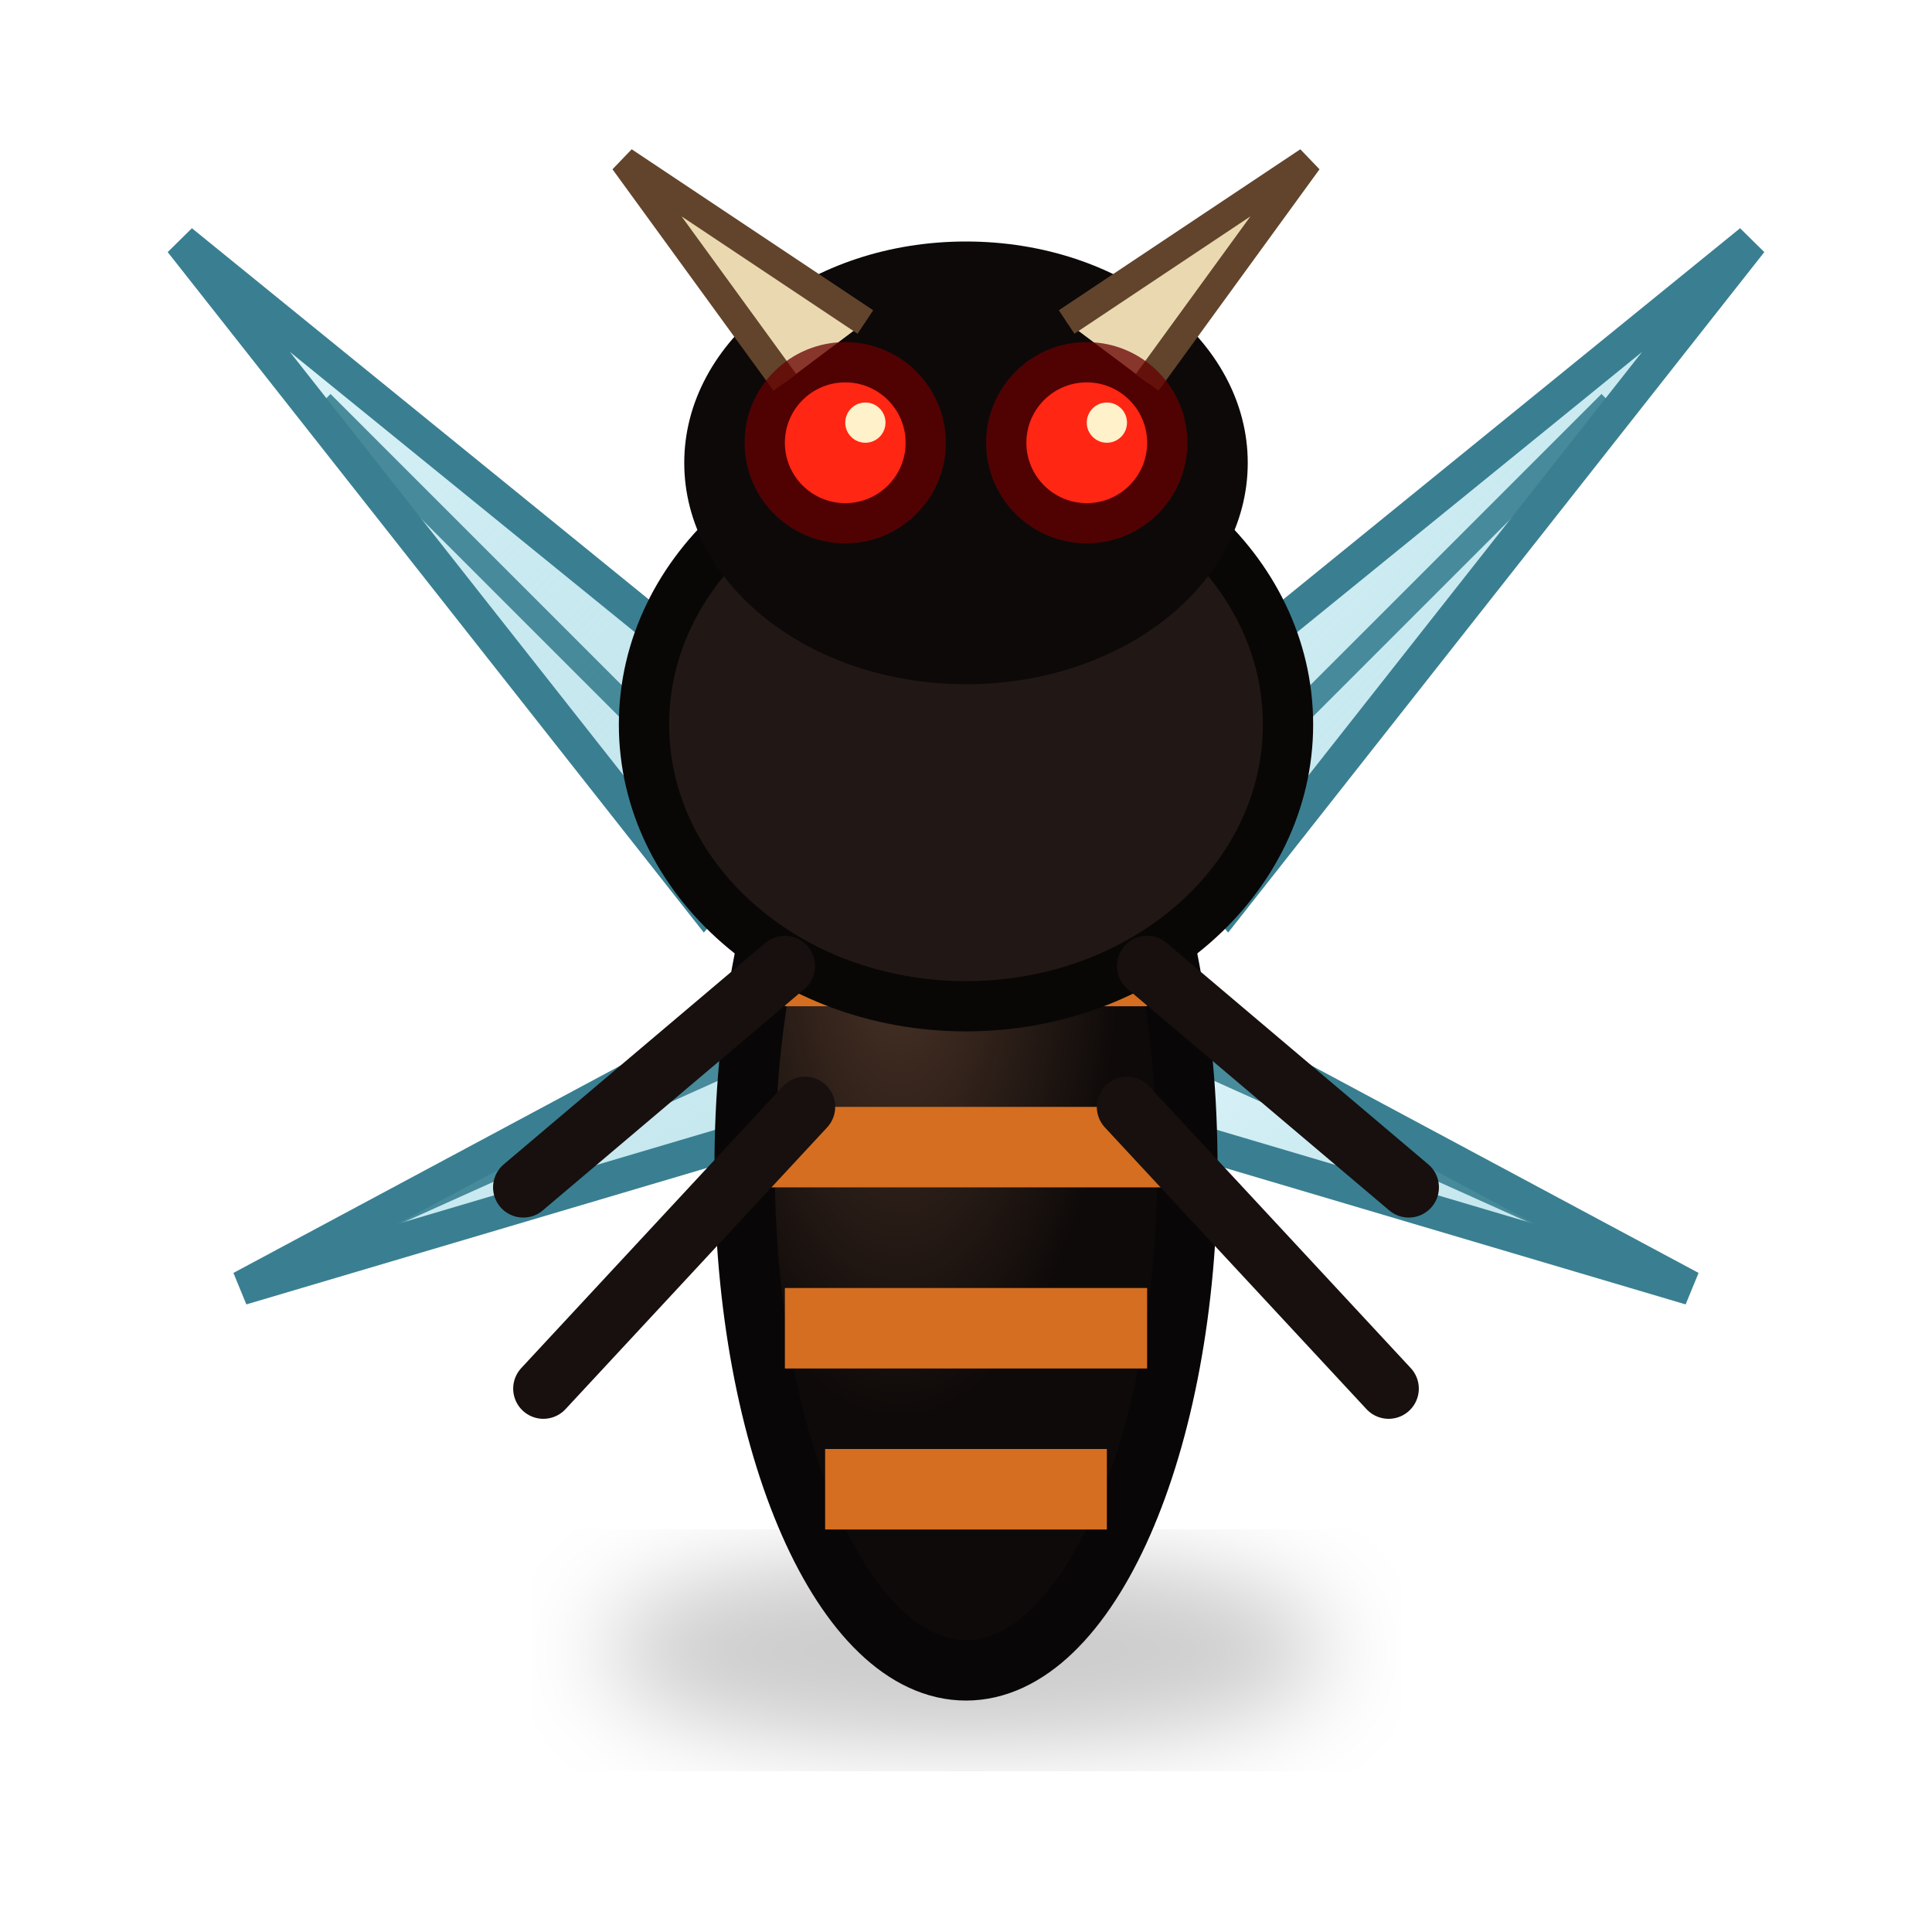
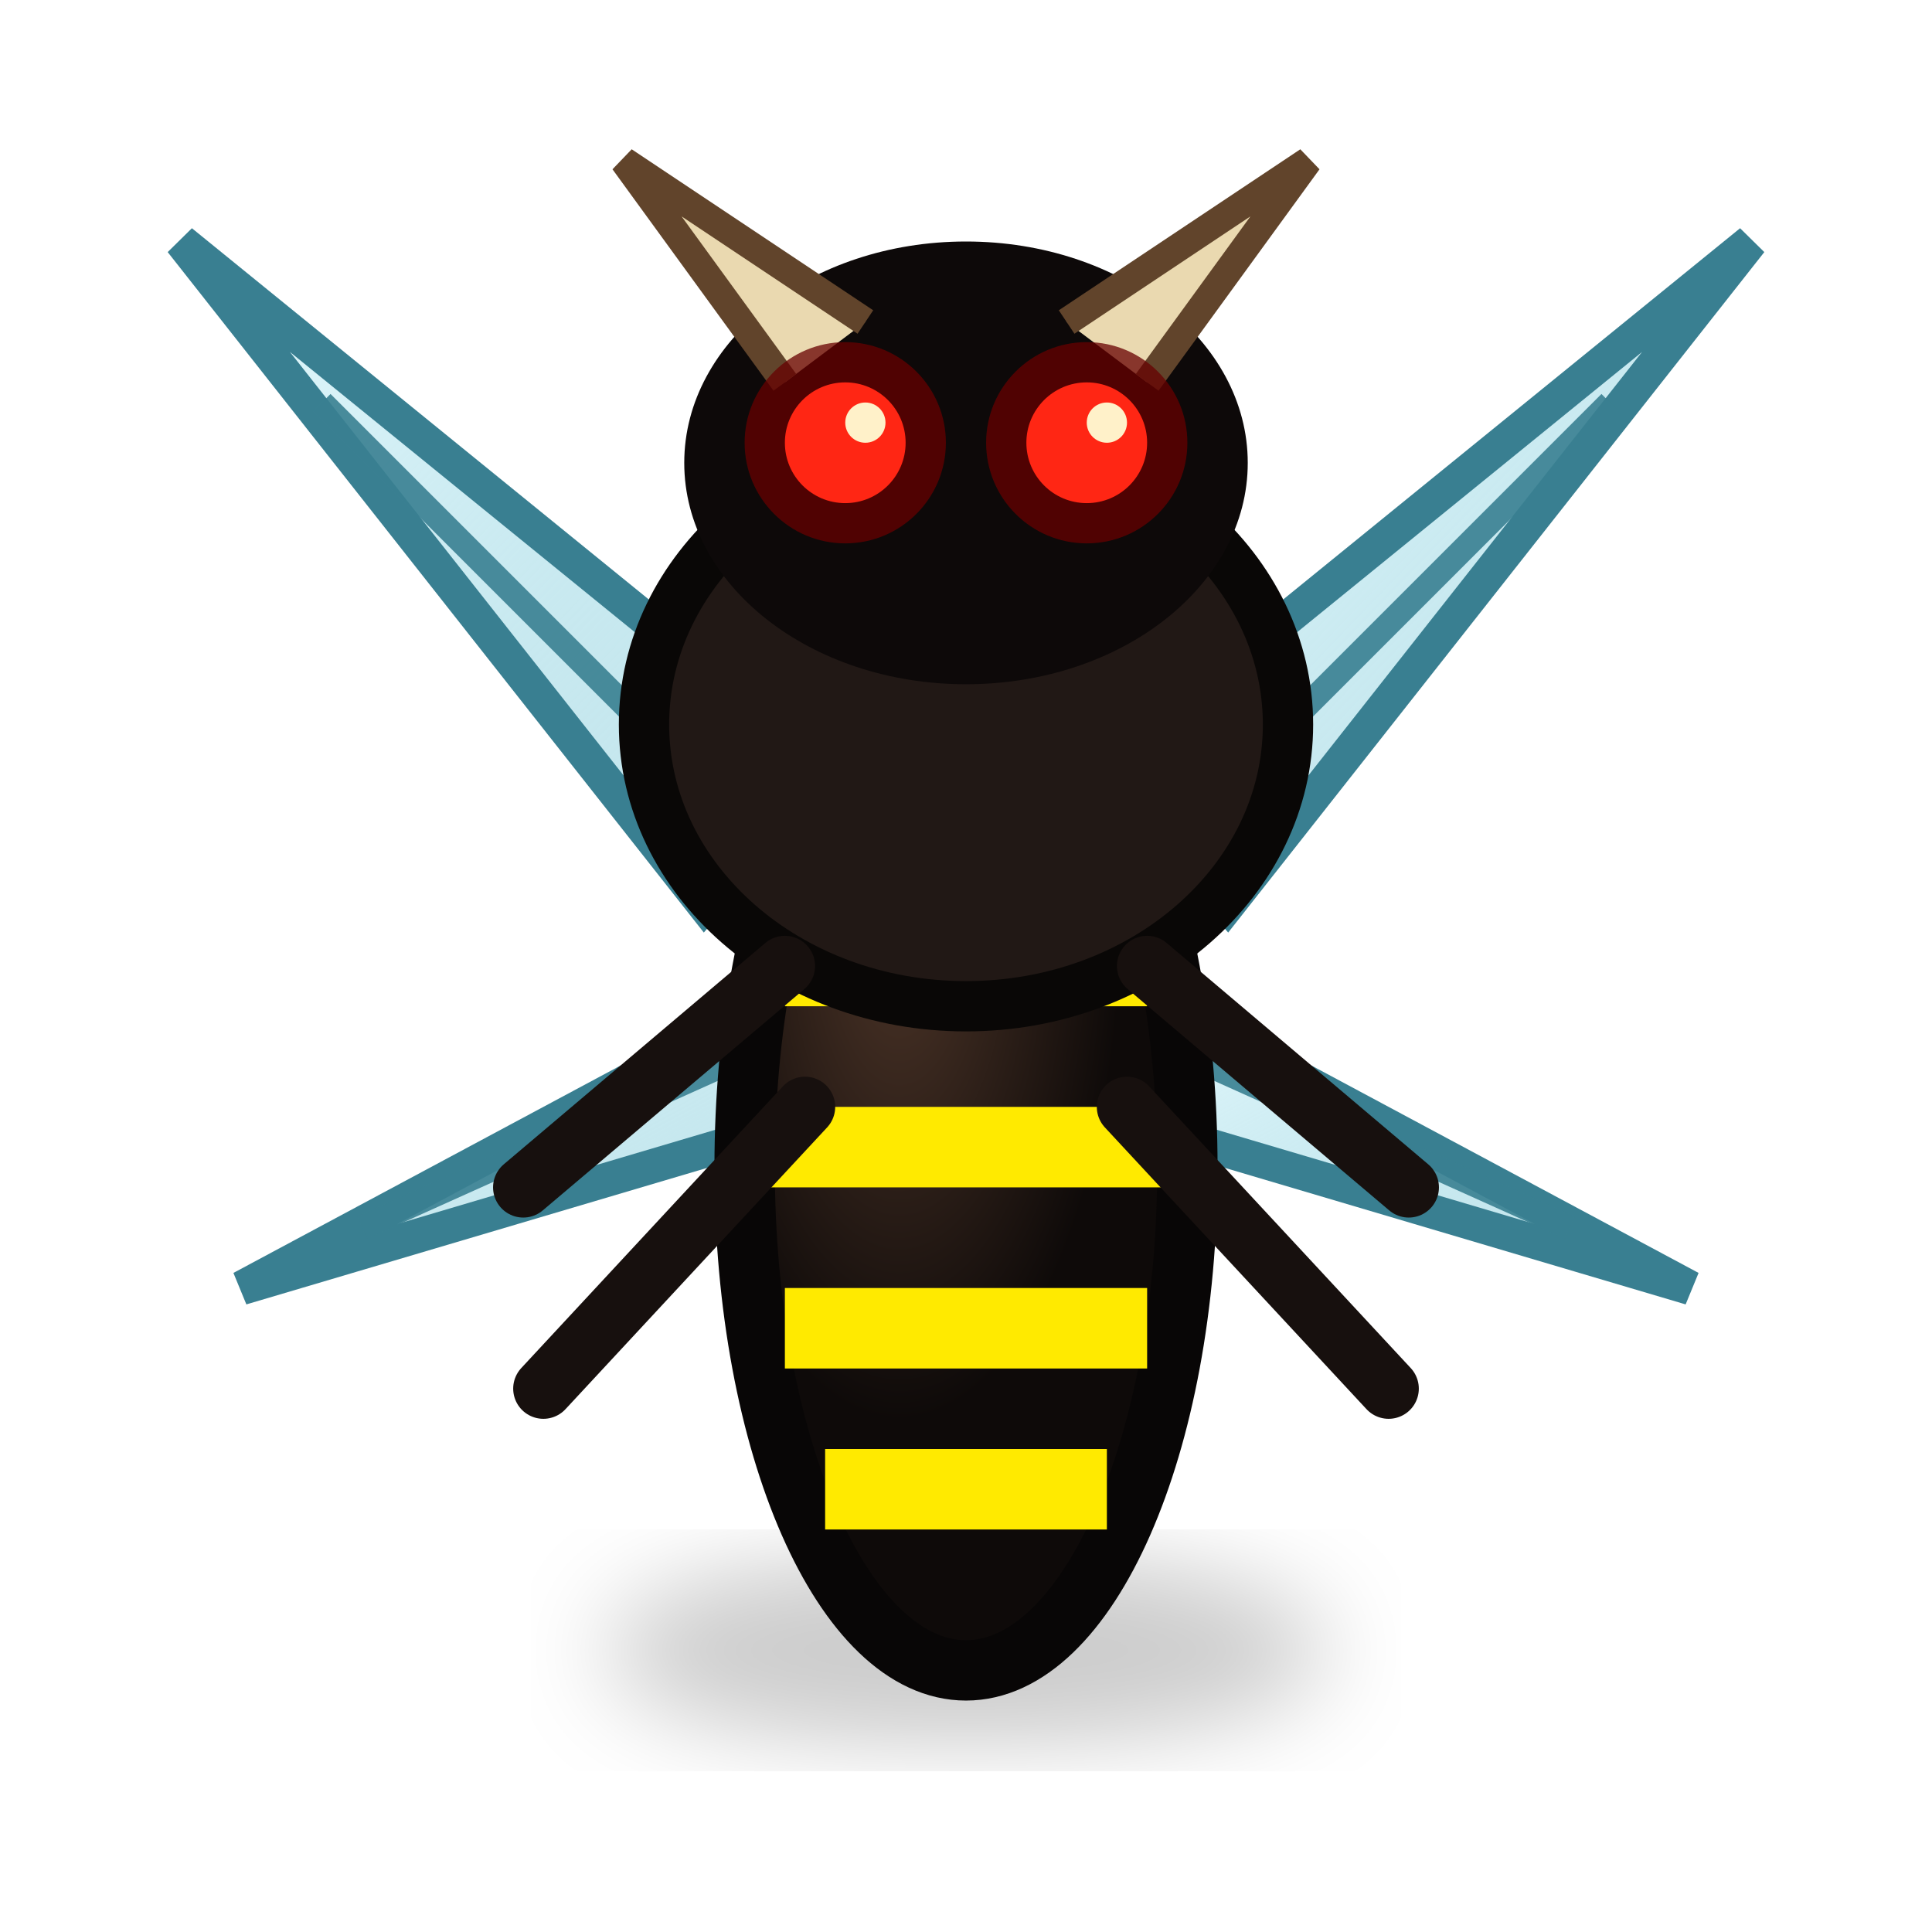
<svg xmlns="http://www.w3.org/2000/svg" viewBox="0 0 96 96">
  <defs>
    <linearGradient id="w" x1="0" y1="0" x2="1" y2="1">
      <stop stop-color="#e7fbff" stop-opacity=".88" />
      <stop offset="1" stop-color="#6fc1d2" stop-opacity=".38" />
    </linearGradient>
    <radialGradient id="b" cx="35%" cy="25%">
      <stop stop-color="#4d3528" />
      <stop offset="1" stop-color="#0e0a09" />
    </radialGradient>
    <filter id="g">
      <feGaussianBlur stdDeviation="2.4" />
    </filter>
  </defs>
  <ellipse cx="48" cy="82" rx="18" ry="5" fill="#000" opacity=".2" filter="url(#g)" />
  <g fill="url(#w)" stroke="#397f91" stroke-width="1.7">
    <path d="M41 38 9 12 35 45Z" />
    <path d="m55 38 32-26-26 33Z" />
    <path d="M40 49 12 64 39 56Z" />
    <path d="m56 49 28 15-27-8Z" />
  </g>
  <g stroke="#397f91" stroke-width="1.2" opacity=".9">
    <path d="M37 41 16 20M59 41l21-21M38 52 18 61M58 52l20 9" />
  </g>
  <ellipse cx="48" cy="58" rx="11" ry="25" fill="url(#b)" stroke="#080606" stroke-width="3" />
-   <path d="M39 48h18M38 57h20M39 66h18M41 74h14" stroke="#d56e20" stroke-width="4" />
+   <path d="M39 48h18M38 57h20M39 66h18M41 74h14" stroke="#ffea00" stroke-width="4" />
  <ellipse cx="48" cy="36" rx="16" ry="14" fill="#211815" stroke="#090706" stroke-width="2.5" />
  <ellipse cx="48" cy="23" rx="14" ry="11" fill="#0d0909" />
  <path d="m39 19-8-11 12 8m14 3 8-11-12 8" fill="#ead9b0" stroke="#61442b" stroke-width="1.4" />
  <g>
    <circle cx="42" cy="22" r="5" fill="#670000" opacity=".75" />
    <circle cx="54" cy="22" r="5" fill="#670000" opacity=".75" />
    <circle cx="42" cy="22" r="3" fill="#ff2614" />
    <circle cx="54" cy="22" r="3" fill="#ff2614" />
    <circle cx="43" cy="21" r="1" fill="#fff1c9" />
    <circle cx="55" cy="21" r="1" fill="#fff1c9" />
  </g>
  <g stroke="#17100e" stroke-width="3" stroke-linecap="round">
    <path d="M39 48 26 59M40 55 27 69M57 48 70 59M56 55 69 69" />
  </g>
</svg>
